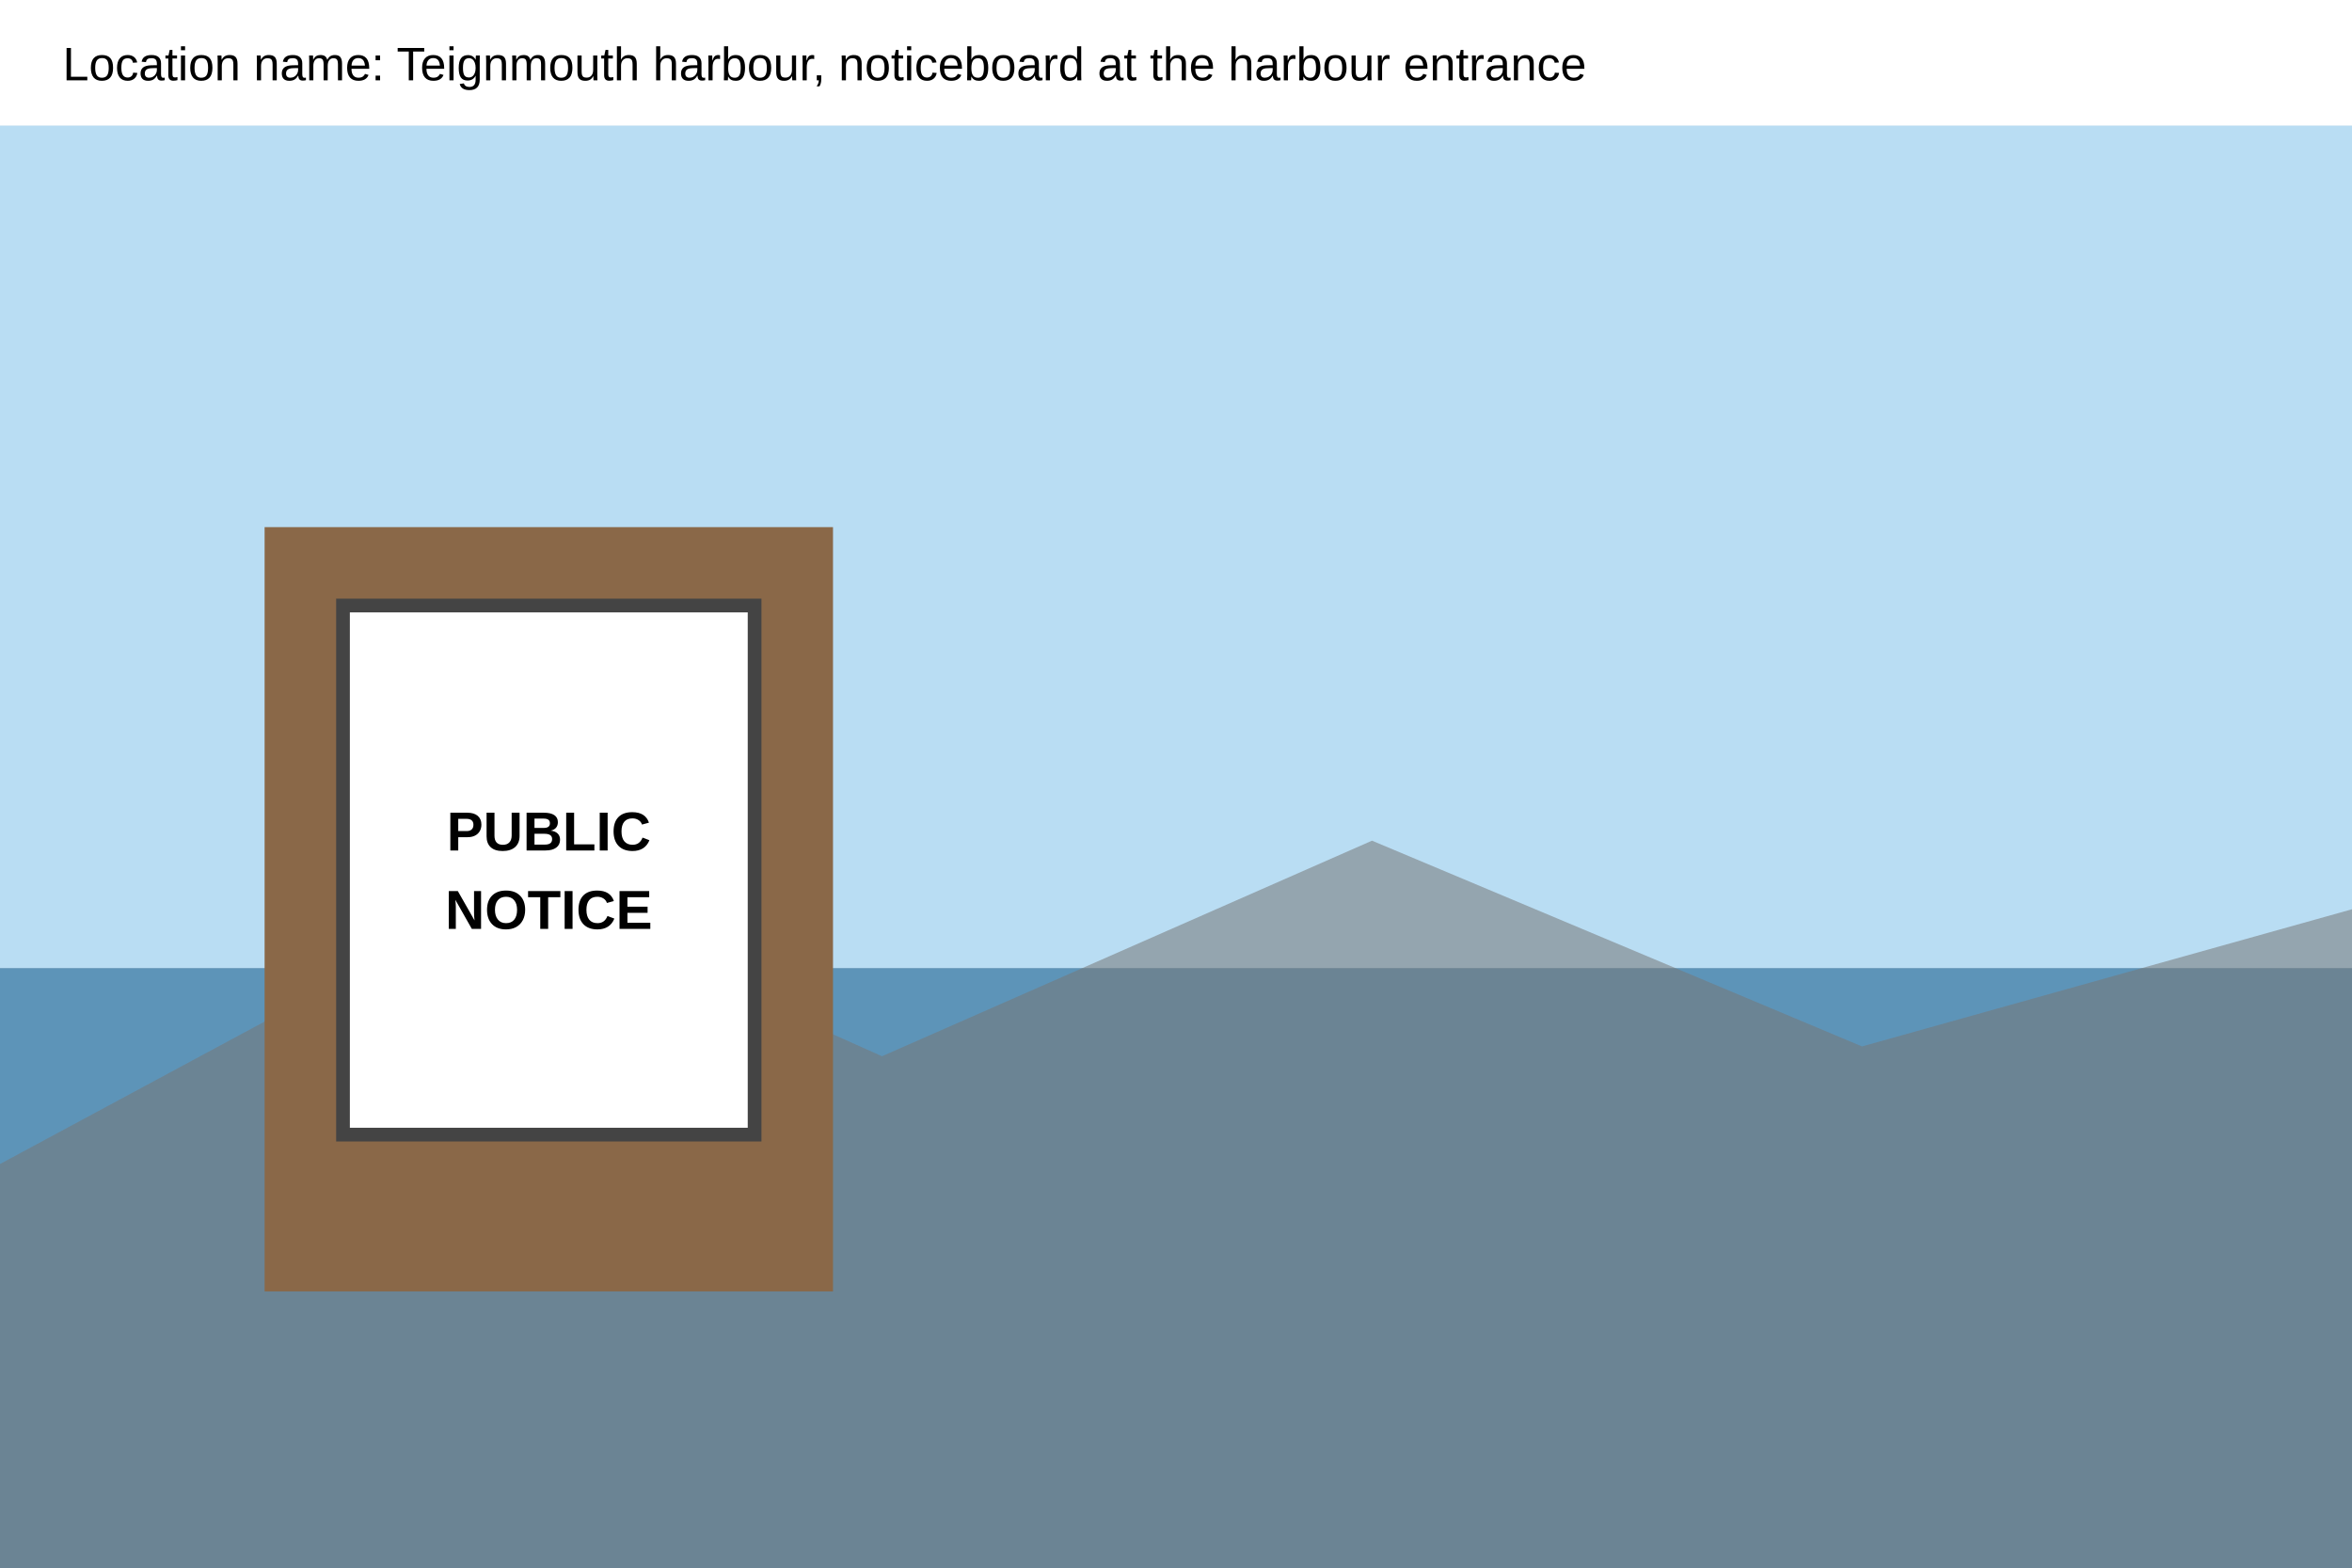
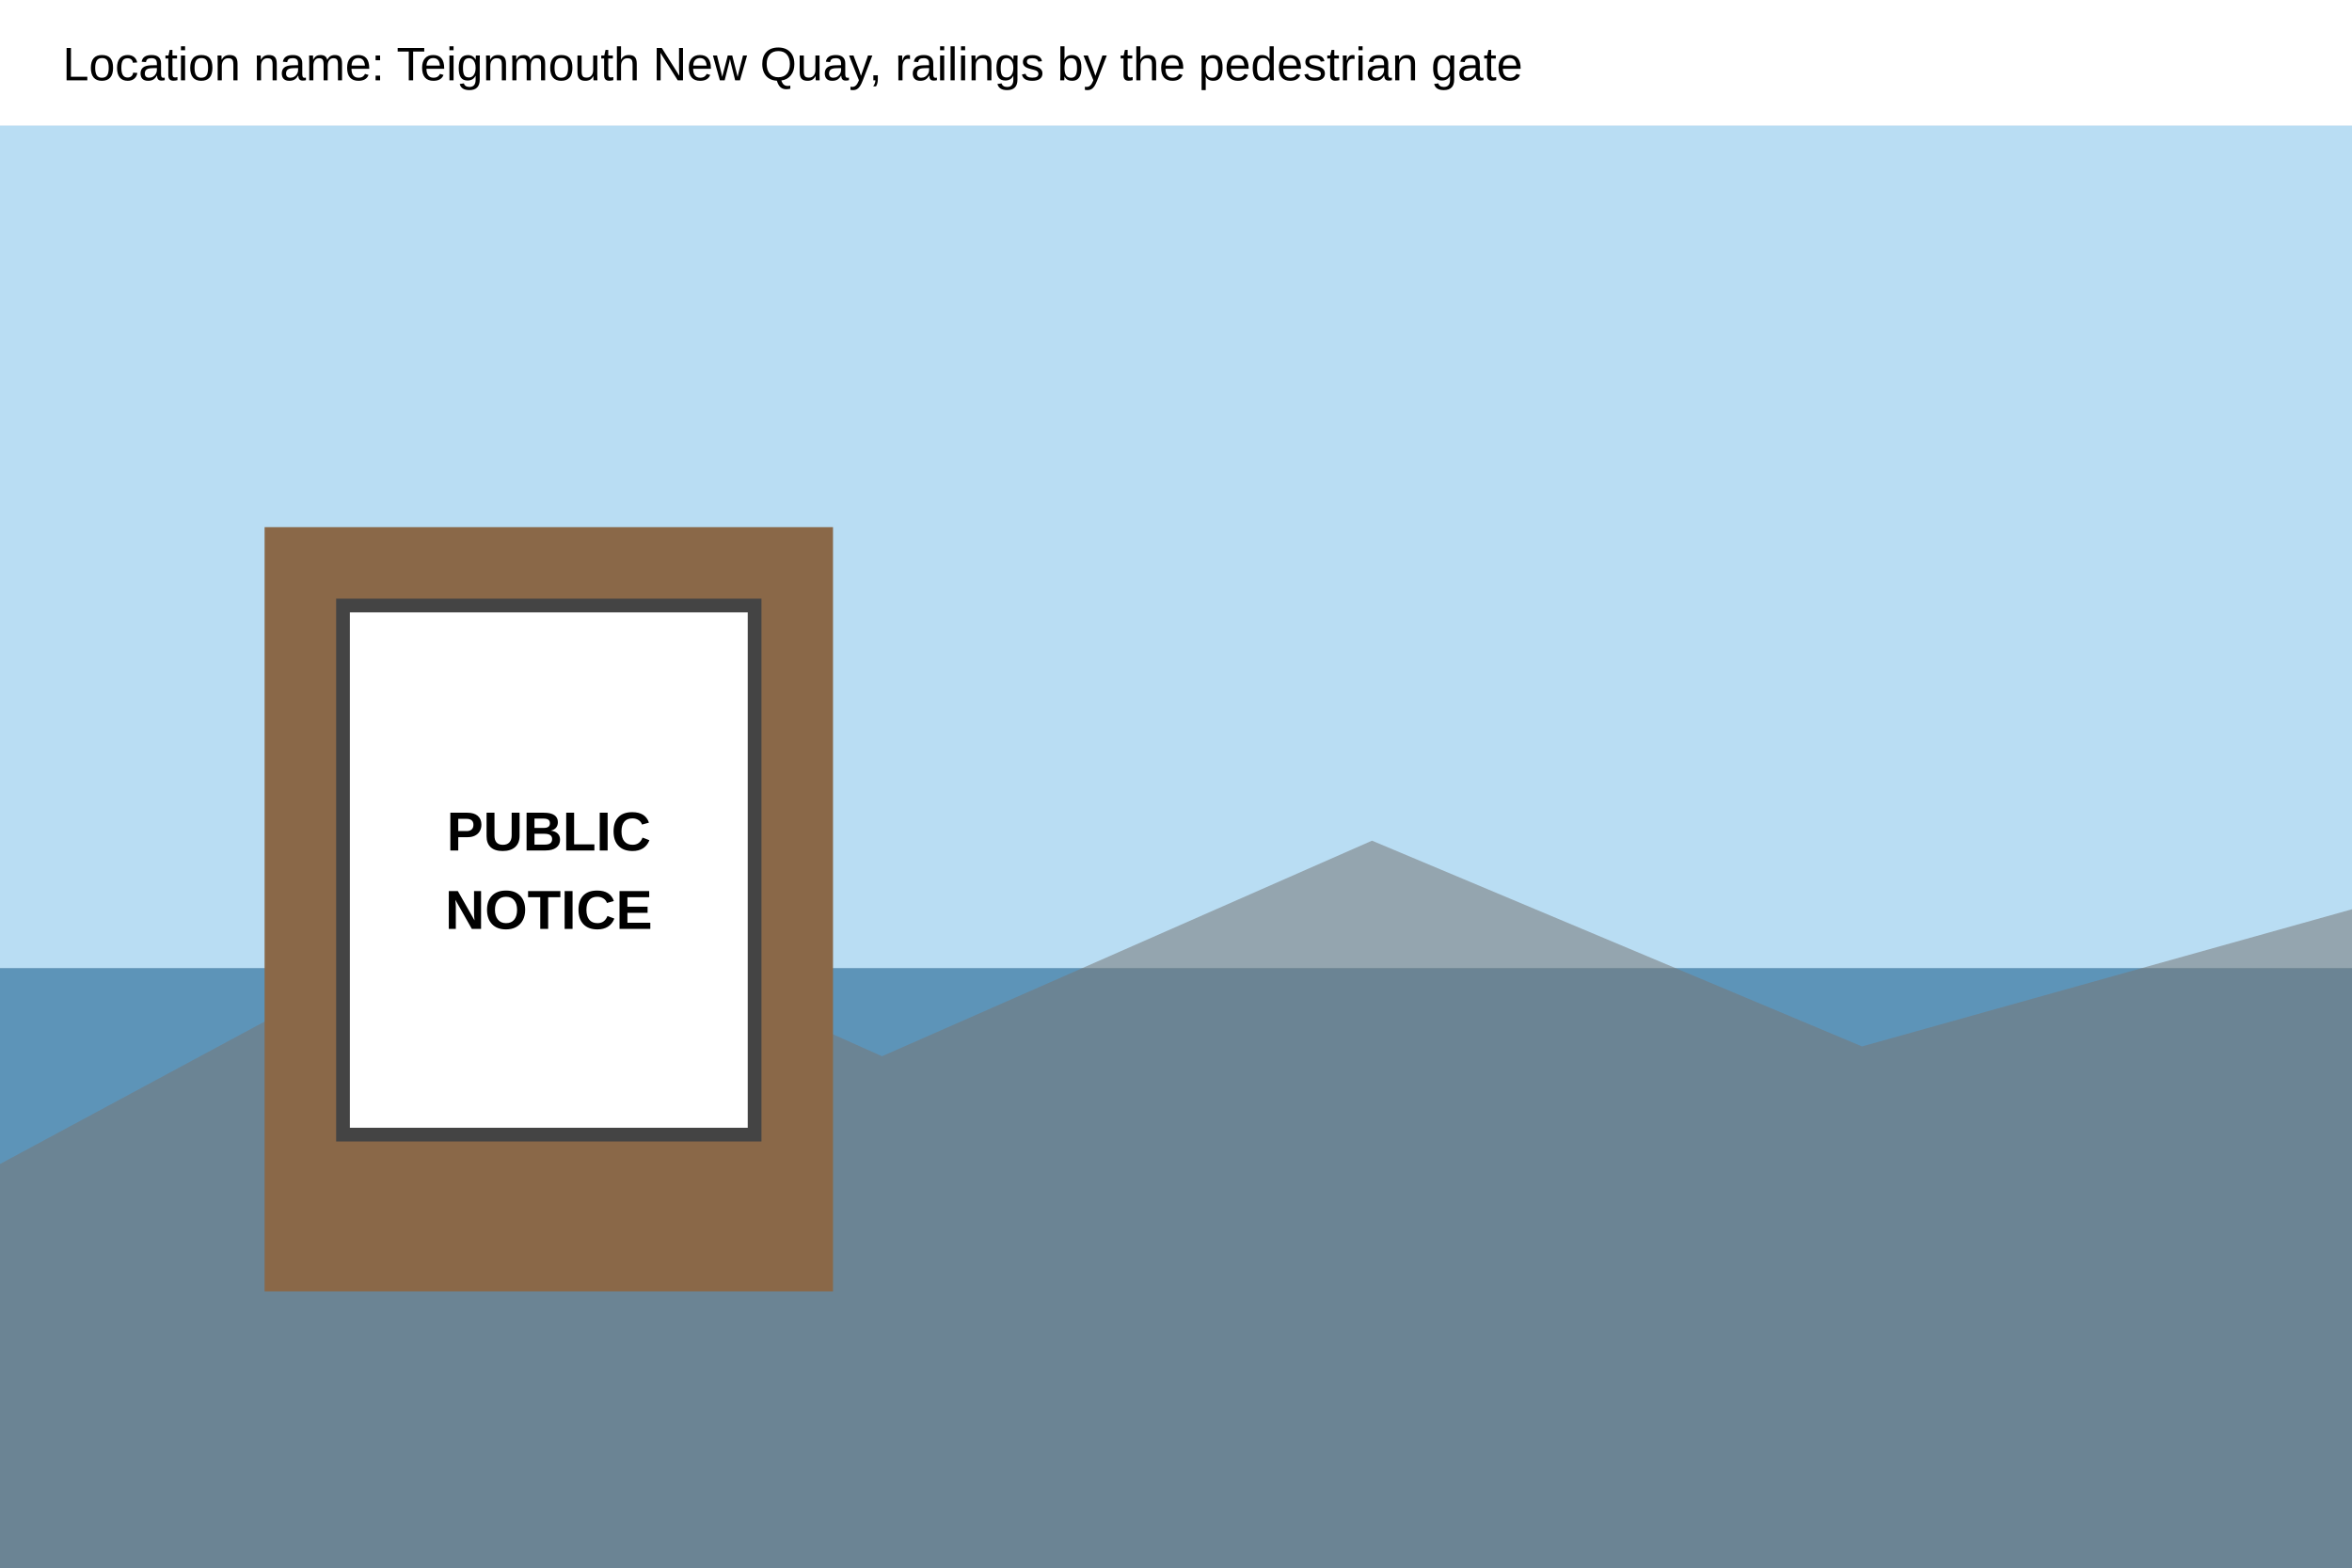
<svg xmlns="http://www.w3.org/2000/svg" width="1200" height="800" viewBox="0 0 1200 800">
  <g transform="translate(0 64)">
    <rect width="1200" height="430" fill="#b9ddf3" />
    <rect y="430" width="1200" height="370" fill="#5d94b8" />
    <path d="M0 530L260 390l190 85 250-110 250 105 250-70v400H0z" fill="#777" opacity=".55" />
    <rect x="135" y="205" width="290" height="390" fill="#8a6848" />
    <rect x="175" y="245" width="210" height="270" fill="#fff" stroke="#444" stroke-width="7" />
    <text x="280" y="370" text-anchor="middle" font-family="Arial" font-size="28" font-weight="700">PUBLIC</text>
    <text x="280" y="410" text-anchor="middle" font-family="Arial" font-size="28" font-weight="700">NOTICE</text>
  </g>
  <rect width="1200" height="64" fill="#fff" />
-   <text x="32" y="41" font-family="Arial" font-size="24">Location name: Teignmouth harbour, noticeboard at the harbour entrance</text>
+   <text x="32" y="41" font-family="Arial" font-size="24">Location name: Teignmouth New Quay, railings by the pedestrian gate</text>
</svg>
